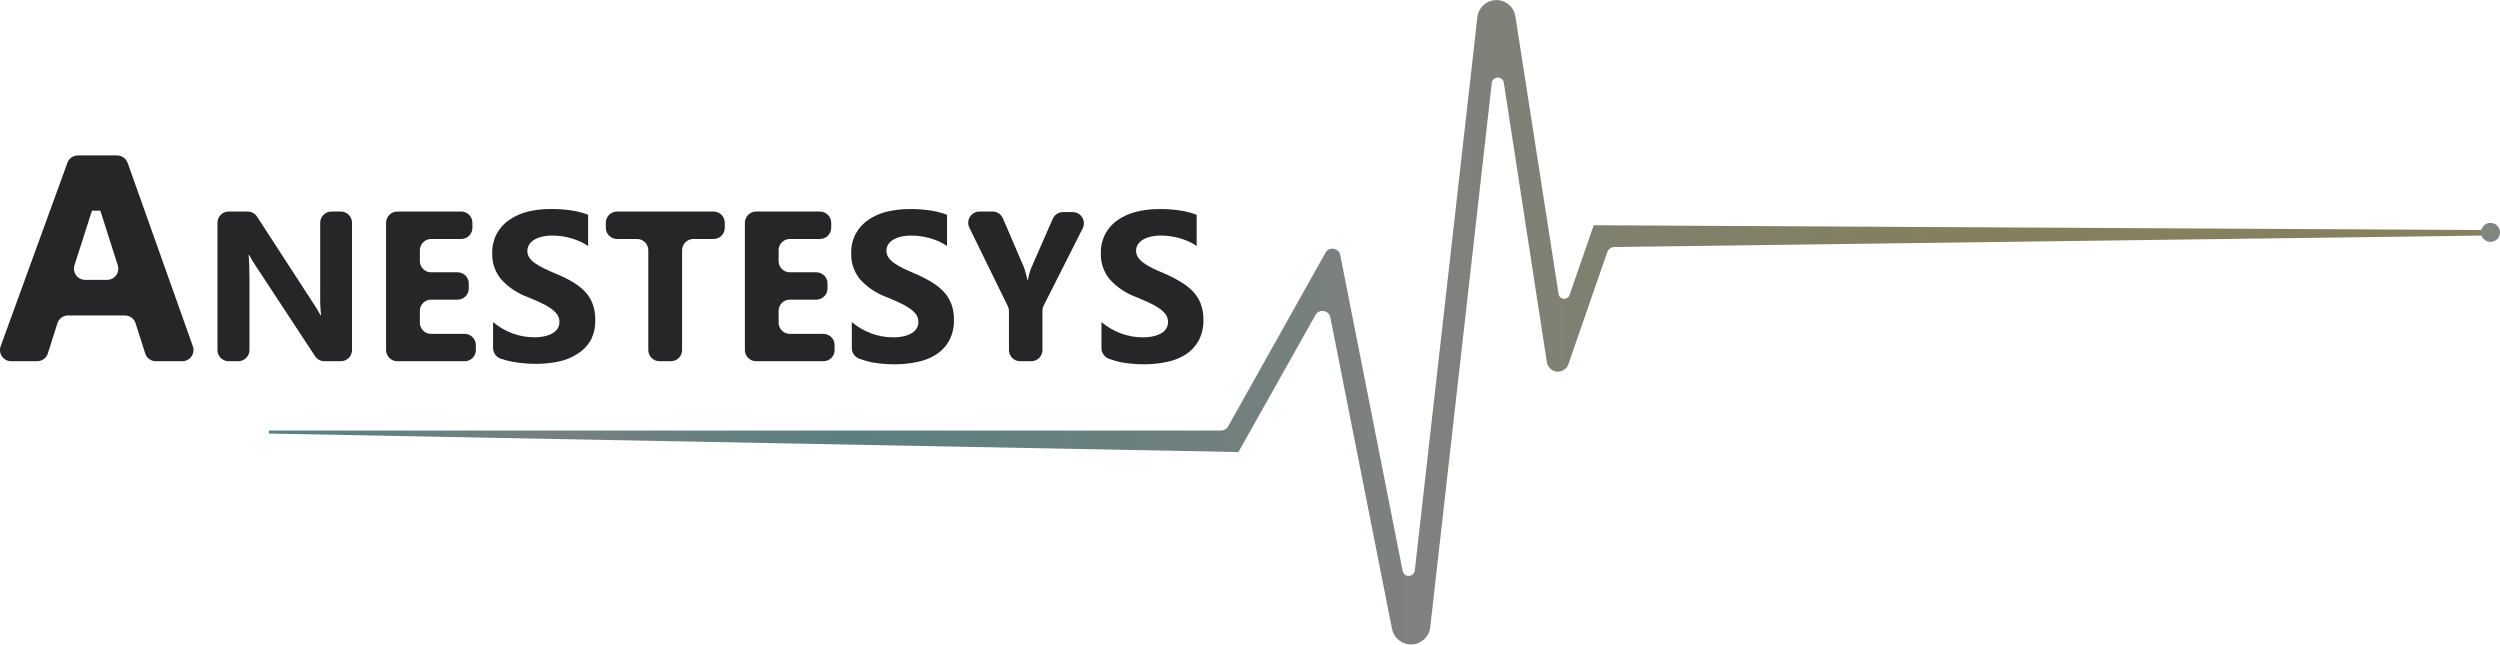
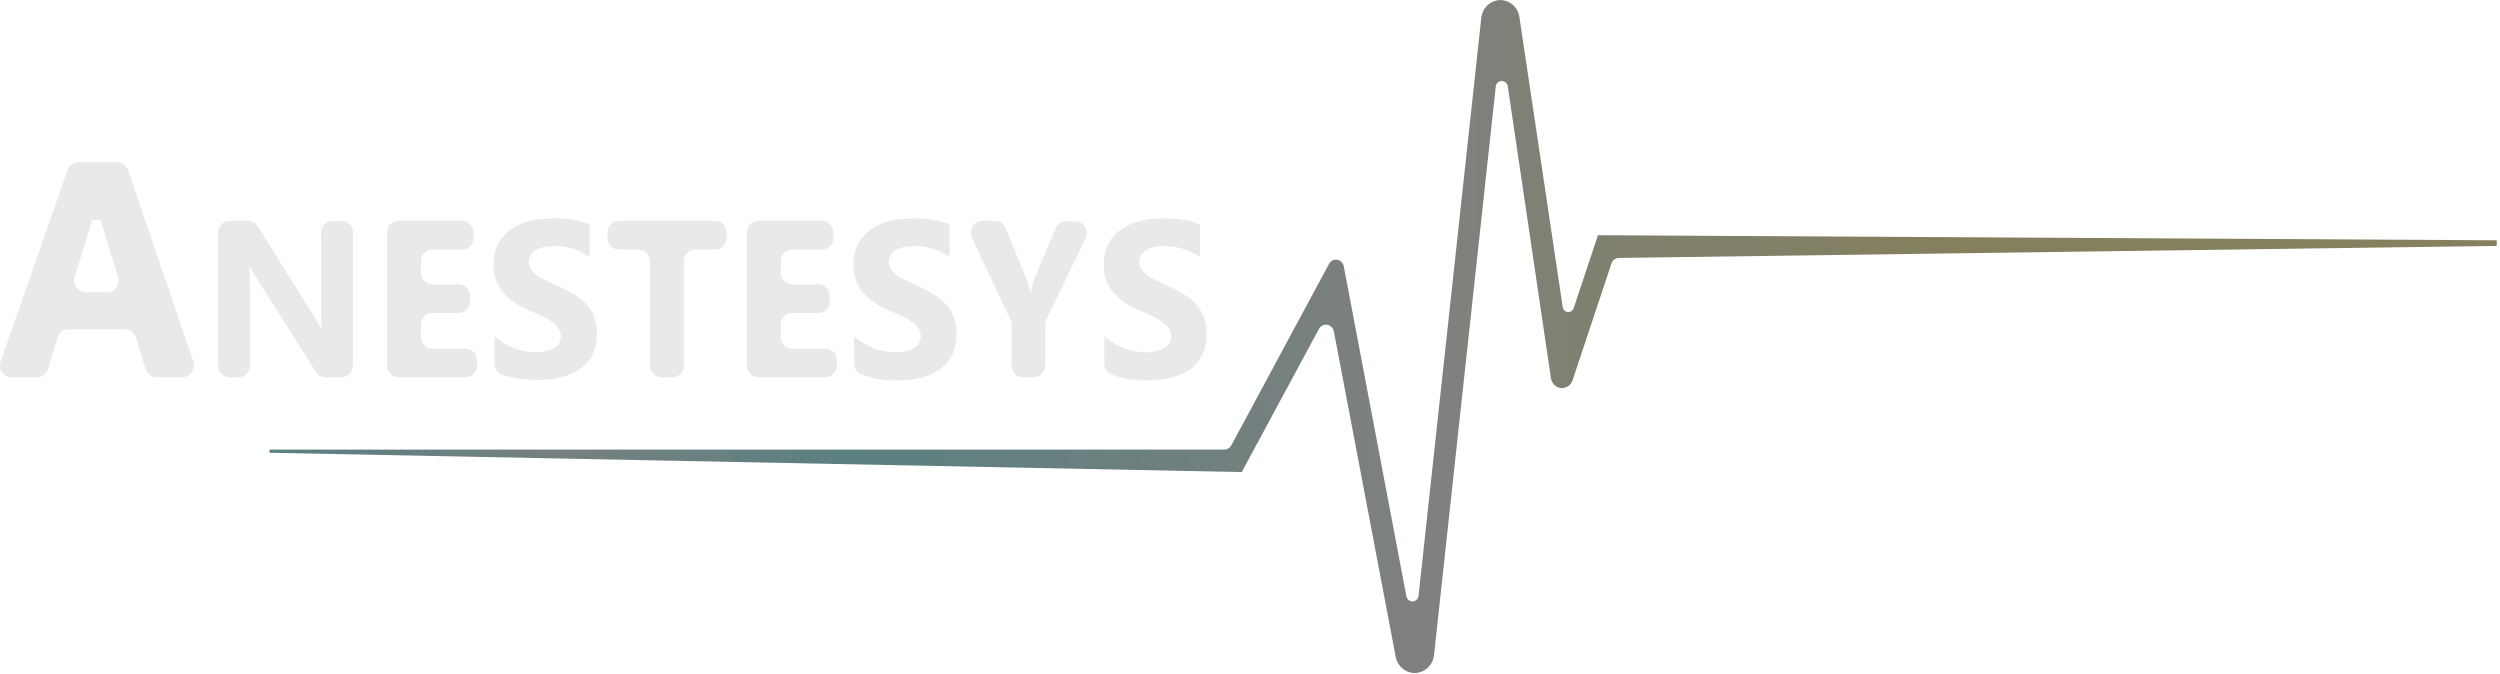
- <svg xmlns="http://www.w3.org/2000/svg" width="405.37" height="104.51" viewBox="0 0 405.37 104.51">
+ <svg xmlns="http://www.w3.org/2000/svg" width="754" height="203" viewBox="0 0 754 203" fill="none">
+   <path d="M55.203 113.766H47.128C46.407 113.767 45.706 113.528 45.126 113.085C44.545 112.641 44.116 112.015 43.901 111.299L40.992 101.801C40.77 101.087 40.336 100.465 39.753 100.025C39.17 99.585 38.467 99.35 37.747 99.354H20.589C19.869 99.353 19.168 99.591 18.587 100.035C18.007 100.479 17.578 101.105 17.363 101.821L14.472 111.299C14.257 112.015 13.828 112.641 13.248 113.085C12.667 113.528 11.966 113.767 11.246 113.766H3.394C2.848 113.77 2.308 113.636 1.823 113.375C1.337 113.114 0.919 112.735 0.605 112.268C0.292 111.802 0.091 111.264 0.022 110.699C-0.048 110.134 0.015 109.56 0.205 109.027L20.384 51.279C20.618 50.598 21.048 50.009 21.616 49.592C22.183 49.175 22.86 48.95 23.555 48.948H35.36C36.076 48.95 36.774 49.182 37.358 49.613C37.943 50.045 38.385 50.654 38.623 51.357L58.317 109.046C58.497 109.573 58.555 110.136 58.485 110.69C58.416 111.245 58.221 111.774 57.917 112.234C57.613 112.695 57.209 113.074 56.737 113.34C56.265 113.607 55.739 113.753 55.203 113.766ZM27.807 66.352L22.529 83.523C22.364 84.053 22.322 84.616 22.406 85.167C22.49 85.717 22.698 86.239 23.013 86.689C23.327 87.14 23.74 87.507 24.216 87.76C24.693 88.013 25.22 88.145 25.755 88.146H32.376C32.911 88.145 33.438 88.013 33.915 87.76C34.391 87.507 34.804 87.14 35.118 86.689C35.433 86.239 35.641 85.717 35.725 85.167C35.809 84.616 35.767 84.053 35.602 83.523L30.343 66.352M27.863 66.177V66.352Z" fill="#E9E9E9" fill-opacity="0.97" />
+   <path d="M103.058 113.766H98.097C97.535 113.766 96.981 113.62 96.487 113.342C95.992 113.064 95.571 112.663 95.262 112.173L77.582 84.145C76.76 82.892 76 81.595 75.307 80.26H75.177C75.344 81.911 75.438 84.456 75.438 87.874V110.231C75.438 110.7 75.348 111.165 75.174 111.598C75 112.03 74.745 112.423 74.424 112.752C74.103 113.081 73.722 113.34 73.304 113.514C72.885 113.688 72.438 113.774 71.988 113.766H69.153C68.706 113.769 68.264 113.679 67.851 113.502C67.438 113.326 67.063 113.065 66.747 112.737C66.431 112.408 66.182 112.017 66.012 111.587C65.842 111.157 65.756 110.696 65.759 110.231V70.159C65.759 69.222 66.116 68.323 66.753 67.66C67.389 66.997 68.253 66.624 69.153 66.624H74.897C75.462 66.623 76.017 66.77 76.513 67.052C77.008 67.334 77.427 67.741 77.732 68.236L94.684 95.43C95.505 96.712 96.269 97.994 96.959 99.315H97.09C96.869 97.16 96.782 94.993 96.829 92.827V70.159C96.834 69.223 97.193 68.327 97.828 67.665C98.464 67.003 99.324 66.629 100.223 66.624H103.058C103.958 66.624 104.821 66.997 105.458 67.66C106.094 68.323 106.452 69.222 106.452 70.159V110.231C106.455 110.696 106.368 111.157 106.199 111.587C106.029 112.017 105.779 112.408 105.463 112.737C105.148 113.065 104.773 113.326 104.36 113.502C103.947 113.679 103.504 113.769 103.058 113.766Z" fill="#E9E9E9" fill-opacity="0.97" />
+   <path d="M140.544 113.766H120.197C119.746 113.774 119.299 113.688 118.881 113.514C118.462 113.34 118.082 113.081 117.761 112.752C117.439 112.423 117.184 112.03 117.01 111.598C116.836 111.165 116.747 110.7 116.747 110.231V70.159C116.752 69.223 117.111 68.327 117.746 67.665C118.382 67.003 119.242 66.629 120.141 66.624H139.499C140.393 66.635 141.247 67.011 141.875 67.673C142.504 68.335 142.856 69.228 142.856 70.159V71.733C142.859 72.198 142.773 72.659 142.603 73.089C142.433 73.519 142.183 73.909 141.868 74.238C141.552 74.567 141.177 74.827 140.764 75.004C140.351 75.181 139.908 75.27 139.462 75.268H130.342C129.445 75.273 128.587 75.648 127.954 76.31C127.322 76.973 126.967 77.869 126.967 78.803V82.222C126.964 82.685 127.05 83.144 127.218 83.573C127.387 84.002 127.635 84.392 127.949 84.72C128.262 85.049 128.635 85.309 129.046 85.487C129.457 85.665 129.897 85.757 130.342 85.757H138.362C139.262 85.757 140.125 86.129 140.762 86.792C141.398 87.455 141.756 88.354 141.756 89.292V90.846C141.756 91.784 141.398 92.683 140.762 93.346C140.125 94.009 139.262 94.381 138.362 94.381H130.342C129.897 94.381 129.457 94.473 129.046 94.651C128.635 94.829 128.262 95.089 127.949 95.418C127.635 95.746 127.387 96.136 127.218 96.565C127.05 96.994 126.964 97.453 126.967 97.916V101.626C126.967 102.56 127.322 103.457 127.954 104.119C128.587 104.782 129.445 105.156 130.342 105.161H140.506C140.953 105.159 141.395 105.249 141.808 105.425C142.221 105.602 142.596 105.862 142.912 106.191C143.228 106.52 143.478 106.911 143.647 107.341C143.817 107.771 143.903 108.232 143.901 108.697V110.231C143.903 110.693 143.818 111.15 143.651 111.578C143.483 112.006 143.237 112.395 142.925 112.723C142.613 113.051 142.243 113.312 141.834 113.491C141.425 113.67 140.987 113.764 140.544 113.766Z" fill="#E9E9E9" fill-opacity="0.97" />
+   <path d="M151.435 112.989C150.758 112.747 150.17 112.292 149.752 111.687C149.334 111.081 149.108 110.355 149.104 109.61V101.432C150.874 102.992 152.894 104.215 155.072 105.045C157.136 105.819 159.312 106.22 161.506 106.23C162.635 106.241 163.761 106.117 164.863 105.861C165.71 105.656 166.522 105.315 167.269 104.851C167.858 104.474 168.351 103.954 168.705 103.336C169.02 102.742 169.181 102.072 169.171 101.393C169.178 100.507 168.909 99.641 168.406 98.926C167.829 98.167 167.136 97.51 166.355 96.984C165.367 96.304 164.325 95.712 163.24 95.216C162.047 94.634 160.741 94.051 159.361 93.468C156.323 92.301 153.607 90.373 151.454 87.855C149.699 85.587 148.773 82.744 148.843 79.833C148.786 77.628 149.281 75.446 150.279 73.5C151.201 71.741 152.528 70.246 154.139 69.149C155.844 67.966 157.739 67.111 159.734 66.624C161.964 66.076 164.25 65.809 166.541 65.828C168.638 65.803 170.733 65.952 172.807 66.275C174.528 66.538 176.216 66.994 177.843 67.634V77.482C177.057 76.924 176.227 76.437 175.362 76.025C174.466 75.616 173.544 75.272 172.602 74.996C171.673 74.723 170.725 74.522 169.768 74.394C168.884 74.265 167.993 74.2 167.101 74.2C166.041 74.183 164.984 74.294 163.949 74.53C163.111 74.726 162.306 75.053 161.562 75.501C160.955 75.88 160.434 76.39 160.032 76.997C159.669 77.61 159.477 78.316 159.477 79.036C159.477 79.757 159.669 80.463 160.032 81.076C160.495 81.769 161.069 82.374 161.73 82.863C162.586 83.474 163.483 84.019 164.415 84.494C165.46 85.038 166.653 85.582 167.977 86.165C169.739 86.894 171.447 87.757 173.087 88.748C174.458 89.568 175.713 90.581 176.817 91.759C177.855 92.87 178.661 94.193 179.186 95.644C179.759 97.246 180.038 98.946 180.006 100.655C180.087 102.955 179.592 105.238 178.57 107.279C177.59 109.008 176.212 110.456 174.561 111.494C172.851 112.635 170.955 113.438 168.966 113.863C166.703 114.362 164.396 114.609 162.084 114.601C159.707 114.606 157.335 114.385 154.997 113.941C153.791 113.707 152.601 113.389 151.435 112.989Z" fill="#E9E9E9" fill-opacity="0.97" />
+   <path d="M215.795 75.268H209.678C208.776 75.268 207.911 75.64 207.271 76.302C206.632 76.965 206.27 77.864 206.265 78.803V110.231C206.267 110.696 206.181 111.157 206.012 111.587C205.842 112.017 205.592 112.408 205.276 112.737C204.961 113.065 204.585 113.326 204.173 113.502C203.76 113.679 203.317 113.769 202.871 113.766H199.439C198.993 113.769 198.55 113.679 198.137 113.502C197.724 113.326 197.349 113.065 197.034 112.737C196.718 112.408 196.468 112.017 196.298 111.587C196.129 111.157 196.042 110.696 196.045 110.231V78.803C196.04 77.867 195.681 76.971 195.045 76.309C194.41 75.647 193.549 75.273 192.651 75.268H186.59C185.689 75.268 184.826 74.895 184.189 74.233C183.553 73.57 183.195 72.67 183.195 71.733V70.159C183.2 69.223 183.559 68.327 184.195 67.665C184.83 67.003 185.691 66.629 186.59 66.624H215.776C216.676 66.624 217.54 66.997 218.176 67.66C218.813 68.323 219.17 69.222 219.17 70.159V71.733C219.173 72.196 219.087 72.655 218.919 73.084C218.75 73.513 218.502 73.903 218.188 74.231C217.875 74.56 217.502 74.82 217.091 74.998C216.68 75.176 216.24 75.268 215.795 75.268Z" fill="#E9E9E9" fill-opacity="0.97" />
+   <path d="M249.028 113.766H228.644C227.744 113.766 226.881 113.394 226.244 112.731C225.608 112.068 225.25 111.169 225.25 110.231V70.159C225.255 69.223 225.614 68.327 226.25 67.665C226.885 67.003 227.746 66.629 228.644 66.624H247.965C248.864 66.629 249.725 67.003 250.36 67.665C250.996 68.327 251.355 69.223 251.36 70.159V71.733C251.36 72.67 251.002 73.57 250.366 74.233C249.729 74.895 248.866 75.268 247.965 75.268H238.846C237.946 75.268 237.082 75.64 236.446 76.303C235.809 76.966 235.452 77.865 235.452 78.803V82.222C235.449 82.687 235.535 83.147 235.705 83.578C235.875 84.008 236.125 84.398 236.44 84.727C236.756 85.056 237.131 85.316 237.544 85.493C237.957 85.67 238.399 85.759 238.846 85.757H246.865C247.762 85.762 248.621 86.137 249.253 86.799C249.886 87.462 250.241 88.358 250.241 89.292V90.846C250.241 91.78 249.886 92.676 249.253 93.339C248.621 94.001 247.762 94.376 246.865 94.381H238.846C238.399 94.379 237.957 94.468 237.544 94.645C237.131 94.822 236.756 95.082 236.44 95.411C236.125 95.74 235.875 96.13 235.705 96.56C235.535 96.99 235.449 97.451 235.452 97.916V101.626C235.452 102.564 235.809 103.463 236.446 104.126C237.082 104.789 237.946 105.161 238.846 105.161H248.991C249.438 105.159 249.88 105.249 250.293 105.425C250.706 105.602 251.081 105.862 251.397 106.191C251.712 106.52 251.962 106.911 252.132 107.341C252.302 107.771 252.388 108.232 252.385 108.697V110.231C252.388 110.693 252.303 111.15 252.136 111.578C251.968 112.006 251.722 112.395 251.41 112.723C251.098 113.051 250.727 113.312 250.319 113.491C249.91 113.67 249.472 113.764 249.028 113.766Z" fill="#E9E9E9" fill-opacity="0.97" />
+   <path d="M259.901 112.989C259.226 112.747 258.64 112.291 258.226 111.685C257.811 111.079 257.588 110.353 257.589 109.609V101.432C259.356 102.996 261.377 104.22 263.557 105.045C265.637 105.833 267.833 106.24 270.047 106.249C271.176 106.261 272.302 106.137 273.404 105.88C274.252 105.679 275.064 105.338 275.809 104.87C276.399 104.494 276.892 103.974 277.245 103.355C277.57 102.765 277.731 102.092 277.712 101.413C277.725 100.528 277.463 99.663 276.966 98.946C276.386 98.181 275.686 97.524 274.896 97.003C273.91 96.319 272.868 95.728 271.781 95.236C270.588 94.653 269.301 94.07 267.902 93.488C264.866 92.316 262.152 90.388 259.995 87.874C258.246 85.604 257.327 82.761 257.402 79.852C257.34 77.649 257.828 75.467 258.82 73.52C259.753 71.768 261.077 70.276 262.68 69.169C264.387 67.989 266.281 67.134 268.275 66.644C270.505 66.097 272.791 65.829 275.082 65.847C277.179 65.821 279.274 65.97 281.348 66.294C283.07 66.553 284.758 67.009 286.384 67.654V77.482C285.598 76.924 284.768 76.437 283.903 76.025C283.008 75.613 282.086 75.269 281.143 74.996C279.357 74.479 277.514 74.211 275.66 74.2C274.601 74.182 273.543 74.293 272.508 74.53C271.663 74.723 270.852 75.05 270.103 75.501C269.497 75.874 268.981 76.386 268.592 76.997C268.238 77.577 268.05 78.251 268.051 78.939C268.043 79.691 268.251 80.428 268.648 81.056C269.117 81.75 269.698 82.355 270.364 82.843C271.21 83.459 272.102 84.004 273.031 84.475C274.094 85.019 275.287 85.563 276.611 86.145C278.319 86.883 279.971 87.753 281.553 88.748C282.92 89.574 284.174 90.587 285.283 91.759C286.308 92.881 287.113 94.2 287.652 95.644C288.226 97.246 288.504 98.946 288.472 100.655C288.545 102.954 288.051 105.235 287.036 107.279C286.099 109.039 284.76 110.534 283.139 111.63C281.388 112.783 279.447 113.587 277.413 113.999C275.145 114.498 272.832 114.745 270.513 114.737C268.136 114.741 265.764 114.52 263.426 114.077C262.23 113.795 261.052 113.431 259.901 112.989Z" fill="#E9E9E9" fill-opacity="0.97" />
+   <path d="M327.488 71.752L315.608 96.246C315.367 96.74 315.239 97.285 315.235 97.839V110.231C315.237 110.694 315.152 111.154 314.983 111.582C314.815 112.011 314.566 112.401 314.253 112.73C313.939 113.058 313.566 113.319 313.155 113.497C312.744 113.675 312.304 113.766 311.859 113.766H308.465C308.022 113.764 307.583 113.67 307.175 113.491C306.766 113.312 306.395 113.051 306.083 112.723C305.772 112.395 305.525 112.006 305.358 111.578C305.19 111.15 305.105 110.693 305.108 110.231V98.013C305.11 97.476 304.995 96.945 304.772 96.46L293.135 71.713C292.881 71.174 292.764 70.575 292.794 69.975C292.824 69.375 293 68.793 293.307 68.284C293.613 67.774 294.038 67.355 294.544 67.064C295.049 66.774 295.616 66.623 296.193 66.624H300.166C300.829 66.622 301.478 66.824 302.032 67.204C302.586 67.584 303.02 68.125 303.28 68.761L309.677 84.3C309.808 84.63 310.162 85.912 310.721 88.185H310.852C311.047 86.909 311.372 85.659 311.822 84.456L318.349 68.916C318.616 68.287 319.052 67.753 319.605 67.377C320.158 67.001 320.804 66.8 321.464 66.799H324.522C325.074 66.823 325.612 66.987 326.089 67.277C326.566 67.566 326.968 67.973 327.26 68.461C327.552 68.949 327.725 69.504 327.765 70.077C327.805 70.651 327.709 71.226 327.488 71.752Z" fill="#E9E9E9" fill-opacity="0.97" />
+   <path d="M335.339 112.989C334.674 112.737 334.101 112.277 333.697 111.672C333.293 111.067 333.078 110.346 333.082 109.609V101.432C334.85 102.996 336.871 104.22 339.05 105.045C341.131 105.833 343.327 106.24 345.54 106.249C346.669 106.261 347.796 106.137 348.897 105.88C349.747 105.682 350.559 105.341 351.303 104.87C351.892 104.494 352.385 103.974 352.739 103.355C353.063 102.765 353.225 102.092 353.205 101.413C353.219 100.528 352.957 99.663 352.459 98.946C351.88 98.181 351.18 97.524 350.389 97.003C349.403 96.319 348.361 95.728 347.275 95.236C346.081 94.653 344.794 94.07 343.396 93.488C340.365 92.316 337.657 90.388 335.507 87.874C333.744 85.611 332.818 82.765 332.896 79.852C332.834 77.649 333.322 75.467 334.313 73.52C335.247 71.768 336.571 70.276 338.174 69.169C339.882 67.992 341.776 67.138 343.769 66.644C345.999 66.097 348.284 65.829 350.576 65.847C352.673 65.821 354.768 65.97 356.842 66.294C358.563 66.553 360.252 67.009 361.877 67.654V77.482C361.092 76.924 360.262 76.437 359.397 76.025C358.502 75.613 357.58 75.269 356.637 74.996C354.851 74.479 353.007 74.211 351.154 74.2C350.095 74.182 349.037 74.293 348.002 74.53C347.157 74.723 346.346 75.05 345.596 75.501C344.991 75.874 344.474 76.386 344.086 76.997C343.732 77.577 343.544 78.251 343.545 78.939C343.536 79.691 343.744 80.428 344.142 81.056C344.611 81.75 345.191 82.355 345.857 82.843C346.704 83.459 347.596 84.004 348.524 84.475C349.587 85.019 350.781 85.563 352.105 86.145C353.793 86.886 355.427 87.756 356.991 88.748C358.361 89.569 359.616 90.582 360.721 91.759C361.746 92.881 362.551 94.2 363.09 95.644C363.663 97.246 363.942 98.946 363.91 100.655C363.983 102.954 363.488 105.235 362.474 107.279C361.537 109.039 360.198 110.534 358.576 111.63C356.826 112.783 354.884 113.587 352.851 113.999C350.582 114.498 348.269 114.745 345.951 114.737C343.574 114.741 341.202 114.52 338.864 114.077C337.667 113.795 336.49 113.431 335.339 112.989Z" fill="#E9E9E9" fill-opacity="0.97" />
+   <path d="M753.016 74.161V72.471L481.944 70.936L474.633 92.905C474.509 93.283 474.266 93.607 473.944 93.825C473.622 94.043 473.239 94.142 472.856 94.106C472.474 94.07 472.114 93.902 471.834 93.628C471.554 93.353 471.371 92.99 471.313 92.594L458.259 5.186C458.053 3.73 457.344 2.403 456.265 1.453C455.186 0.503 453.811 -0.004 452.398 0.027C450.986 0.058 449.633 0.625 448.593 1.621C447.553 2.618 446.899 3.975 446.752 5.439L427.822 179.788C427.747 180.223 427.532 180.617 427.212 180.907C426.892 181.197 426.487 181.364 426.064 181.383C425.64 181.401 425.224 181.268 424.882 181.006C424.541 180.745 424.295 180.37 424.186 179.944L405.294 80.357C405.202 79.849 404.962 79.383 404.606 79.023C404.25 78.662 403.796 78.426 403.306 78.345C402.815 78.264 402.313 78.343 401.868 78.571C401.422 78.799 401.056 79.165 400.818 79.619L371.37 134.317C371.159 134.705 370.853 135.029 370.483 135.254C370.112 135.479 369.691 135.598 369.263 135.599H81.312V136.551L374.503 142.378L397.815 99.179C398.061 98.735 398.431 98.379 398.876 98.159C399.32 97.939 399.819 97.866 400.304 97.948C400.79 98.03 401.24 98.264 401.595 98.62C401.95 98.975 402.193 99.434 402.291 99.936L420.941 198.066C421.213 199.494 421.966 200.772 423.065 201.672C424.163 202.571 425.534 203.032 426.93 202.971C428.326 202.91 429.655 202.332 430.677 201.339C431.699 200.347 432.347 199.007 432.504 197.561L451.153 25.795C451.271 25.399 451.508 25.053 451.828 24.807C452.149 24.561 452.536 24.429 452.934 24.429C453.332 24.429 453.72 24.561 454.04 24.807C454.361 25.053 454.597 25.399 454.715 25.795L467.77 114.096C467.89 114.865 468.253 115.571 468.8 116.102C469.347 116.633 470.048 116.96 470.793 117.031C471.538 117.103 472.285 116.914 472.916 116.495C473.547 116.077 474.026 115.451 474.279 114.718L486.009 79.483C486.171 78.993 486.475 78.567 486.88 78.264C487.284 77.962 487.768 77.797 488.266 77.793L753.016 74.161Z" fill="url(#paint0_linear_1_23)" />
  <defs>
-     <linearGradient id="a" x1="101.97" y1="74.28" x2="462.18" y2="74.28" gradientTransform="matrix(1, 0, 0, -1, 0, 154.85)" gradientUnits="userSpaceOnUse">
-       <stop offset="0" stop-color="#578080" />
+     <linearGradient id="paint0_linear_1_23" x1="81.256" y1="101.51" x2="753.035" y2="101.51" gradientUnits="userSpaceOnUse">
+       <stop stop-color="#578080" />
      <stop offset="0.13" stop-color="#778080" />
-       <stop offset="0.26" stop-color="#5b8080" />
-       <stop offset="0.41" stop-color="#6e807e" />
-       <stop offset="0.52" stop-color="gray" />
-       <stop offset="0.61" stop-color="#80806d" />
-       <stop offset="0.76" stop-color="#84805e" />
-       <stop offset="1" stop-color="#86805f" />
+       <stop offset="0.26" stop-color="#5B8080" />
+       <stop offset="0.41" stop-color="#6E807E" />
+       <stop offset="0.52" stop-color="#808080" />
+       <stop offset="0.61" stop-color="#80806D" />
+       <stop offset="0.76" stop-color="#84805E" />
+       <stop offset="1" stop-color="#86805F" />
    </linearGradient>
  </defs>
-   <path d="M88,86.88H83.67a1.81,1.81,0,0,1-1.73-1.27l-1.56-4.89a1.82,1.82,0,0,0-1.74-1.26h-9.2a1.81,1.81,0,0,0-1.73,1.27l-1.55,4.88a1.81,1.81,0,0,1-1.73,1.27H60.22a1.81,1.81,0,0,1-1.71-2.44L69.33,54.71a1.81,1.81,0,0,1,1.7-1.2h6.33a1.86,1.86,0,0,1,1.75,1.24l10.56,29.7A1.82,1.82,0,0,1,88,86.88ZM73.31,62.47l-2.83,8.84a1.82,1.82,0,0,0,1.73,2.38h3.55a1.82,1.82,0,0,0,1.73-2.38l-2.82-8.84m-1.33-.09,0,.09" transform="translate(-58.4 -28.31)" fill="#262527" />
-   <path d="M113.66,86.88H111a1.82,1.82,0,0,1-1.52-.82L100,71.63a22.46,22.46,0,0,1-1.22-2h-.07c.09.85.14,2.16.14,3.92V85.06A1.82,1.82,0,0,1,97,86.88H95.48a1.81,1.81,0,0,1-1.82-1.82V64.43a1.82,1.82,0,0,1,1.82-1.82h3.08a1.8,1.8,0,0,1,1.52.83l9.09,14c.44.66.85,1.32,1.22,2h.07a25.88,25.88,0,0,1-.14-3.34V64.43a1.83,1.83,0,0,1,1.82-1.82h1.52a1.82,1.82,0,0,1,1.82,1.82V85.06A1.81,1.81,0,0,1,113.66,86.88Z" transform="translate(-58.4 -28.31)" fill="#262527" />
-   <path d="M133.76,86.88H122.85A1.82,1.82,0,0,1,121,85.06V64.43a1.83,1.83,0,0,1,1.82-1.82H133.2A1.82,1.82,0,0,1,135,64.43v.81a1.81,1.81,0,0,1-1.82,1.82h-4.89a1.82,1.82,0,0,0-1.81,1.82v1.76a1.81,1.81,0,0,0,1.81,1.82h4.3a1.82,1.82,0,0,1,1.82,1.82v.8a1.82,1.82,0,0,1-1.82,1.82h-4.3a1.81,1.81,0,0,0-1.81,1.82v1.91a1.82,1.82,0,0,0,1.81,1.82h5.45a1.81,1.81,0,0,1,1.82,1.82v.79A1.81,1.81,0,0,1,133.76,86.88Z" transform="translate(-58.4 -28.31)" fill="#262527" />
-   <path d="M139.6,86.48a1.85,1.85,0,0,1-1.25-1.74V80.53a10.58,10.58,0,0,0,3.2,1.86A10.32,10.32,0,0,0,145,83a7.89,7.89,0,0,0,1.8-.19,4.51,4.51,0,0,0,1.29-.52,2.29,2.29,0,0,0,.77-.78,2,2,0,0,0,.25-1,2.12,2.12,0,0,0-.41-1.27,4.57,4.57,0,0,0-1.1-1,11.18,11.18,0,0,0-1.67-.91c-.64-.3-1.34-.6-2.08-.9a10.58,10.58,0,0,1-4.24-2.89,6.33,6.33,0,0,1-1.4-4.13,6.55,6.55,0,0,1,.77-3.26,6.26,6.26,0,0,1,2.07-2.24,9.2,9.2,0,0,1,3-1.3,15.35,15.35,0,0,1,3.65-.41,21.11,21.11,0,0,1,3.36.23,13,13,0,0,1,2.7.7V68.2a9,9,0,0,0-1.33-.75,11.35,11.35,0,0,0-1.48-.53,10.51,10.51,0,0,0-1.52-.31,10.33,10.33,0,0,0-1.43-.1,7.39,7.39,0,0,0-1.69.17,4.56,4.56,0,0,0-1.28.5,2.65,2.65,0,0,0-.82.77,2,2,0,0,0,0,2.1,3.76,3.76,0,0,0,.91.92,11.46,11.46,0,0,0,1.44.84c.56.28,1.2.56,1.91.86A20.63,20.63,0,0,1,151.21,74a9.19,9.19,0,0,1,2,1.55,5.8,5.8,0,0,1,1.27,2,7,7,0,0,1,.44,2.58,6.83,6.83,0,0,1-.77,3.41A6.24,6.24,0,0,1,152,85.71,8.86,8.86,0,0,1,149,86.93a17.55,17.55,0,0,1-3.69.38,21,21,0,0,1-3.8-.34A14.66,14.66,0,0,1,139.6,86.48Z" transform="translate(-58.4 -28.31)" fill="#262527" />
-   <path d="M174.11,67.06h-3.28A1.83,1.83,0,0,0,169,68.88V85.06a1.81,1.81,0,0,1-1.82,1.82h-1.84a1.81,1.81,0,0,1-1.82-1.82V68.88a1.83,1.83,0,0,0-1.82-1.82h-3.25a1.82,1.82,0,0,1-1.82-1.82v-.81a1.83,1.83,0,0,1,1.82-1.82h15.65a1.82,1.82,0,0,1,1.82,1.82v.81A1.81,1.81,0,0,1,174.11,67.06Z" transform="translate(-58.4 -28.31)" fill="#262527" />
-   <path d="M191.93,86.88H181a1.82,1.82,0,0,1-1.82-1.82V64.43A1.83,1.83,0,0,1,181,62.61h10.36a1.83,1.83,0,0,1,1.82,1.82v.81a1.82,1.82,0,0,1-1.82,1.82h-4.89a1.82,1.82,0,0,0-1.82,1.82v1.76a1.81,1.81,0,0,0,1.82,1.82h4.3a1.82,1.82,0,0,1,1.81,1.82v.8a1.82,1.82,0,0,1-1.81,1.82h-4.3a1.81,1.81,0,0,0-1.82,1.82v1.91a1.82,1.82,0,0,0,1.82,1.82h5.44a1.81,1.81,0,0,1,1.82,1.82v.79A1.81,1.81,0,0,1,191.93,86.88Z" transform="translate(-58.4 -28.31)" fill="#262527" />
-   <path d="M197.76,86.48a1.84,1.84,0,0,1-1.24-1.74V80.53a10.46,10.46,0,0,0,3.2,1.86,10.3,10.3,0,0,0,3.48.62,7.89,7.89,0,0,0,1.8-.19,4.39,4.39,0,0,0,1.29-.52,2.29,2.29,0,0,0,.77-.78,1.9,1.9,0,0,0,.25-1,2.11,2.11,0,0,0-.4-1.27,4.44,4.44,0,0,0-1.11-1,10.71,10.71,0,0,0-1.67-.91c-.64-.3-1.33-.6-2.08-.9a10.65,10.65,0,0,1-4.24-2.89,6.33,6.33,0,0,1-1.39-4.13,6.55,6.55,0,0,1,.76-3.26,6.44,6.44,0,0,1,2.07-2.24,9.29,9.29,0,0,1,3-1.3,15.41,15.41,0,0,1,3.65-.41,20.94,20.94,0,0,1,3.36.23,12.7,12.7,0,0,1,2.7.7V68.2a9,9,0,0,0-1.33-.75,10.85,10.85,0,0,0-1.48-.53,11.22,11.22,0,0,0-2.94-.41,7.33,7.33,0,0,0-1.69.17,4.51,4.51,0,0,0-1.29.5,2.5,2.5,0,0,0-.81.77,1.86,1.86,0,0,0-.29,1,1.94,1.94,0,0,0,.32,1.09,3.81,3.81,0,0,0,.92.92,10.62,10.62,0,0,0,1.43.84c.57.28,1.21.56,1.92.86A19.84,19.84,0,0,1,209.37,74a9.52,9.52,0,0,1,2,1.55,6.12,6.12,0,0,1,1.27,2,7,7,0,0,1,.44,2.58,6.93,6.93,0,0,1-.77,3.41,6.33,6.33,0,0,1-2.09,2.24,8.94,8.94,0,0,1-3.07,1.22,17.64,17.64,0,0,1-3.7.38,21.06,21.06,0,0,1-3.8-.34A15.11,15.11,0,0,1,197.76,86.48Z" transform="translate(-58.4 -28.31)" fill="#262527" />
-   <path d="M234,65.25l-6.37,12.61a1.84,1.84,0,0,0-.2.82v6.38a1.81,1.81,0,0,1-1.81,1.82H223.8A1.81,1.81,0,0,1,222,85.06V78.77a1.84,1.84,0,0,0-.18-.8l-6.24-12.74a1.82,1.82,0,0,1,1.64-2.62h2.13a1.81,1.81,0,0,1,1.67,1.1l3.43,8c.07.17.26.83.56,2h.07a9.32,9.32,0,0,1,.52-1.92l3.5-8a1.83,1.83,0,0,1,1.67-1.09h1.64A1.82,1.82,0,0,1,234,65.25Z" transform="translate(-58.4 -28.31)" fill="#262527" />
-   <path d="M238.21,86.48A1.84,1.84,0,0,1,237,84.74V80.53a10.46,10.46,0,0,0,3.2,1.86,10.3,10.3,0,0,0,3.48.62,7.89,7.89,0,0,0,1.8-.19,4.28,4.28,0,0,0,1.29-.52,2.29,2.29,0,0,0,.77-.78,1.9,1.9,0,0,0,.25-1,2.11,2.11,0,0,0-.4-1.27,4.44,4.44,0,0,0-1.11-1,10.71,10.71,0,0,0-1.67-.91c-.64-.3-1.33-.6-2.08-.9a10.61,10.61,0,0,1-4.23-2.89,6.28,6.28,0,0,1-1.4-4.13,6.55,6.55,0,0,1,.76-3.26,6.44,6.44,0,0,1,2.07-2.24,9.38,9.38,0,0,1,3-1.3,15.41,15.41,0,0,1,3.65-.41,20.94,20.94,0,0,1,3.36.23,12.7,12.7,0,0,1,2.7.7V68.2a9,9,0,0,0-1.33-.75,10.85,10.85,0,0,0-1.48-.53,11.22,11.22,0,0,0-2.94-.41,7.33,7.33,0,0,0-1.69.17,4.51,4.51,0,0,0-1.29.5,2.5,2.5,0,0,0-.81.77,1.86,1.86,0,0,0-.29,1,1.94,1.94,0,0,0,.32,1.09,3.81,3.81,0,0,0,.92.92,10.62,10.62,0,0,0,1.43.84c.57.28,1.21.56,1.92.86A19.84,19.84,0,0,1,249.82,74a9.26,9.26,0,0,1,2,1.55,6.12,6.12,0,0,1,1.27,2,7,7,0,0,1,.44,2.58,6.93,6.93,0,0,1-.77,3.41,6.33,6.33,0,0,1-2.09,2.24,8.94,8.94,0,0,1-3.07,1.22,17.64,17.64,0,0,1-3.7.38,21.06,21.06,0,0,1-3.8-.34A15.11,15.11,0,0,1,238.21,86.48Z" transform="translate(-58.4 -28.31)" fill="#262527" />
-   <path d="M462.17,66.49v-.87l-145.35-.79v0l-3.92,11.31a.92.92,0,0,1-1.78-.16l-7-45a3.11,3.11,0,0,0-6.17.13L287.8,120.87a1,1,0,0,1-1.95.08L275.72,69.68a1.29,1.29,0,0,0-2.4-.38L257.53,97.46a1.3,1.3,0,0,1-1.13.66H102v.49l157.21,3,0,0v0h0v0l12.5-22.24a1.3,1.3,0,0,1,2.4.39l10,50.52a3.14,3.14,0,0,0,6.2-.26l10-88.43a1,1,0,0,1,1.91,0l7,45.46a1.81,1.81,0,0,0,3.49.32L319,69.23a1.29,1.29,0,0,1,1.21-.87Z" transform="translate(-58.4 -28.31)" fill="url(#a)" />
-   <circle cx="403.83" cy="37.68" r="1.54" fill="#808780" />
</svg>
